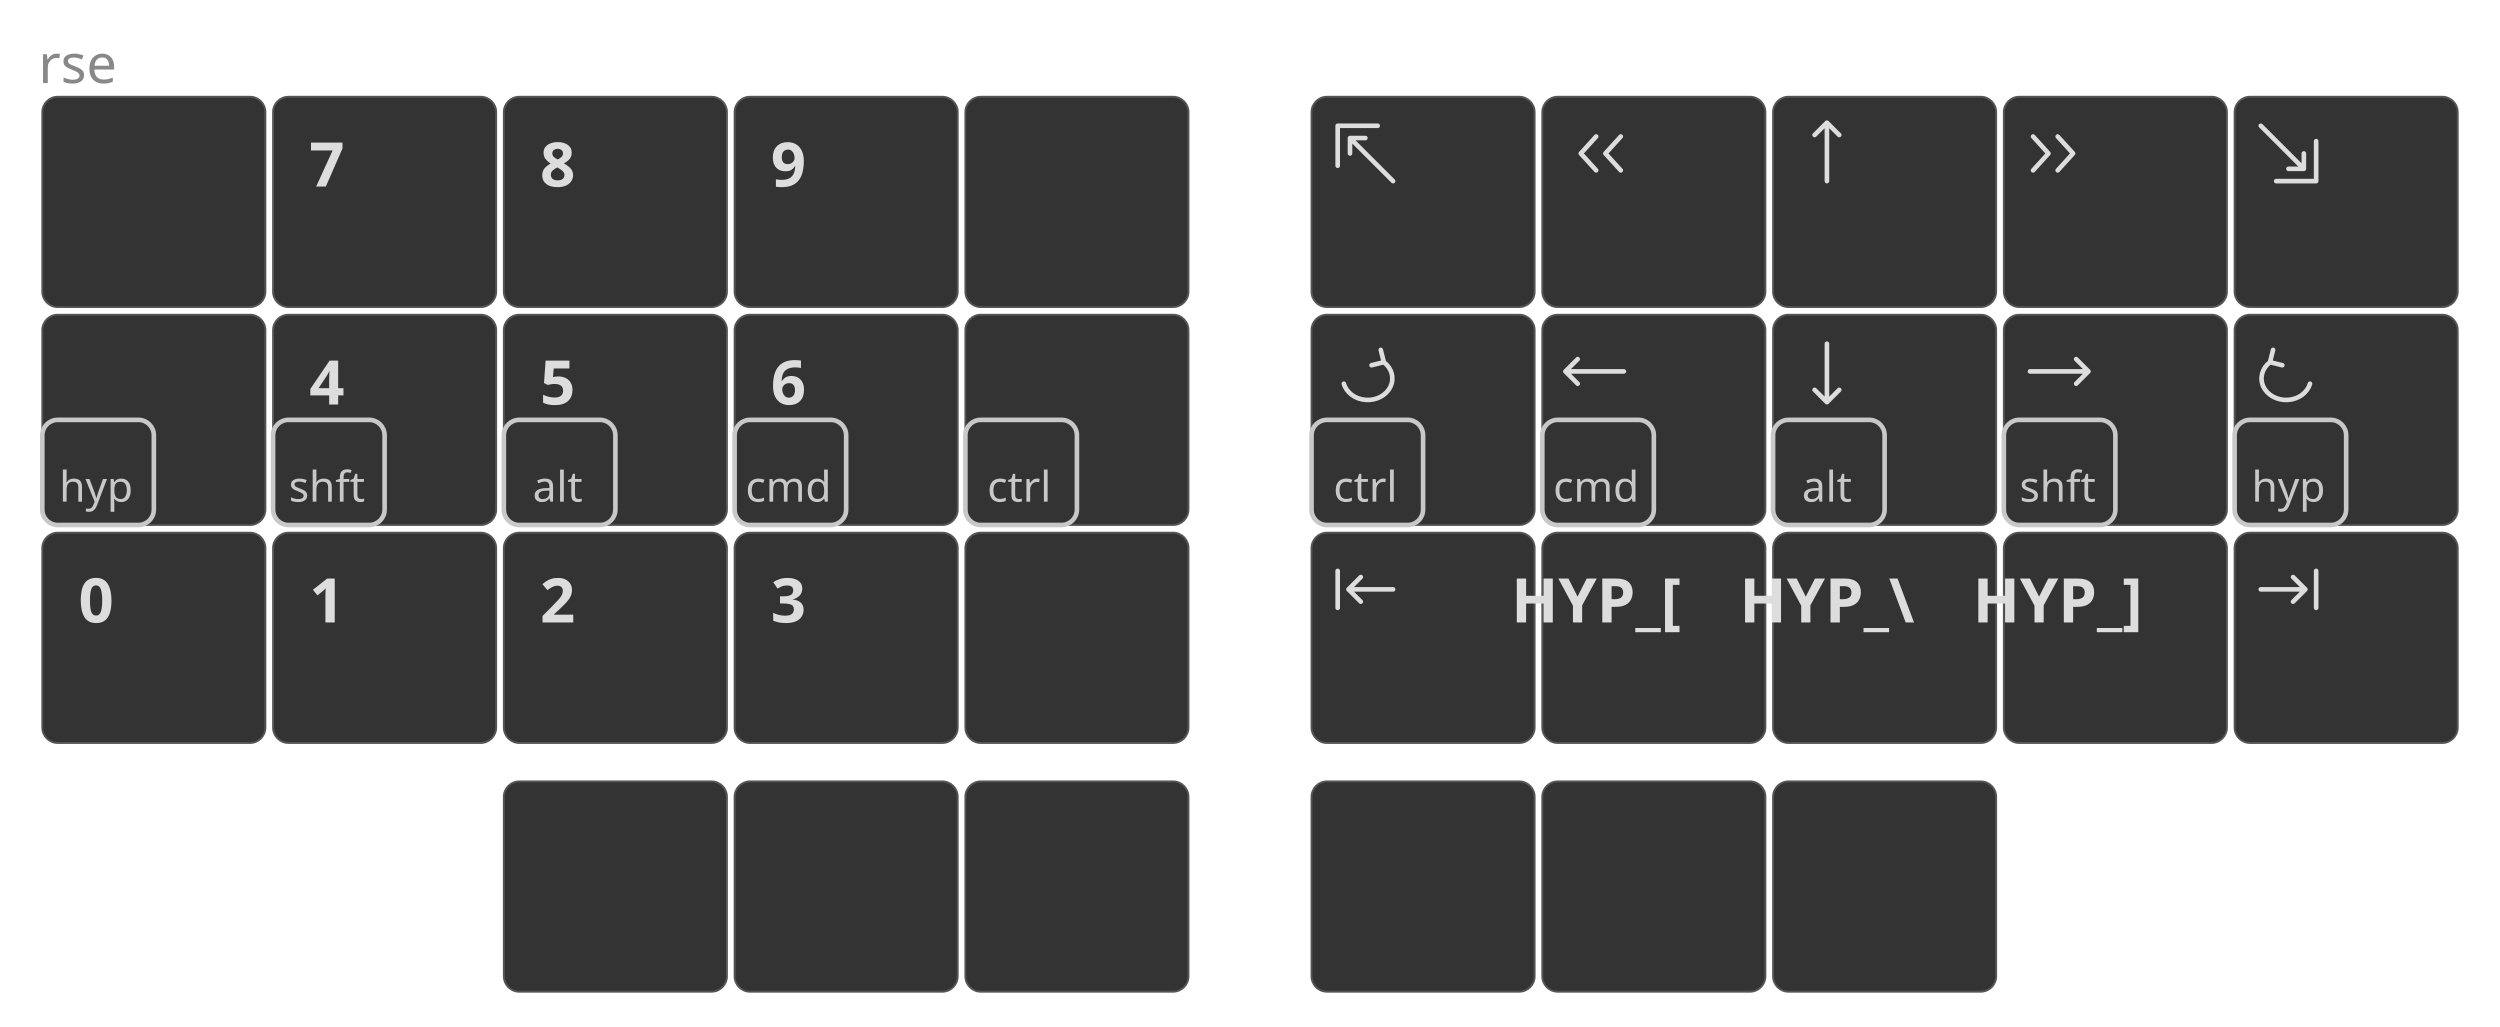
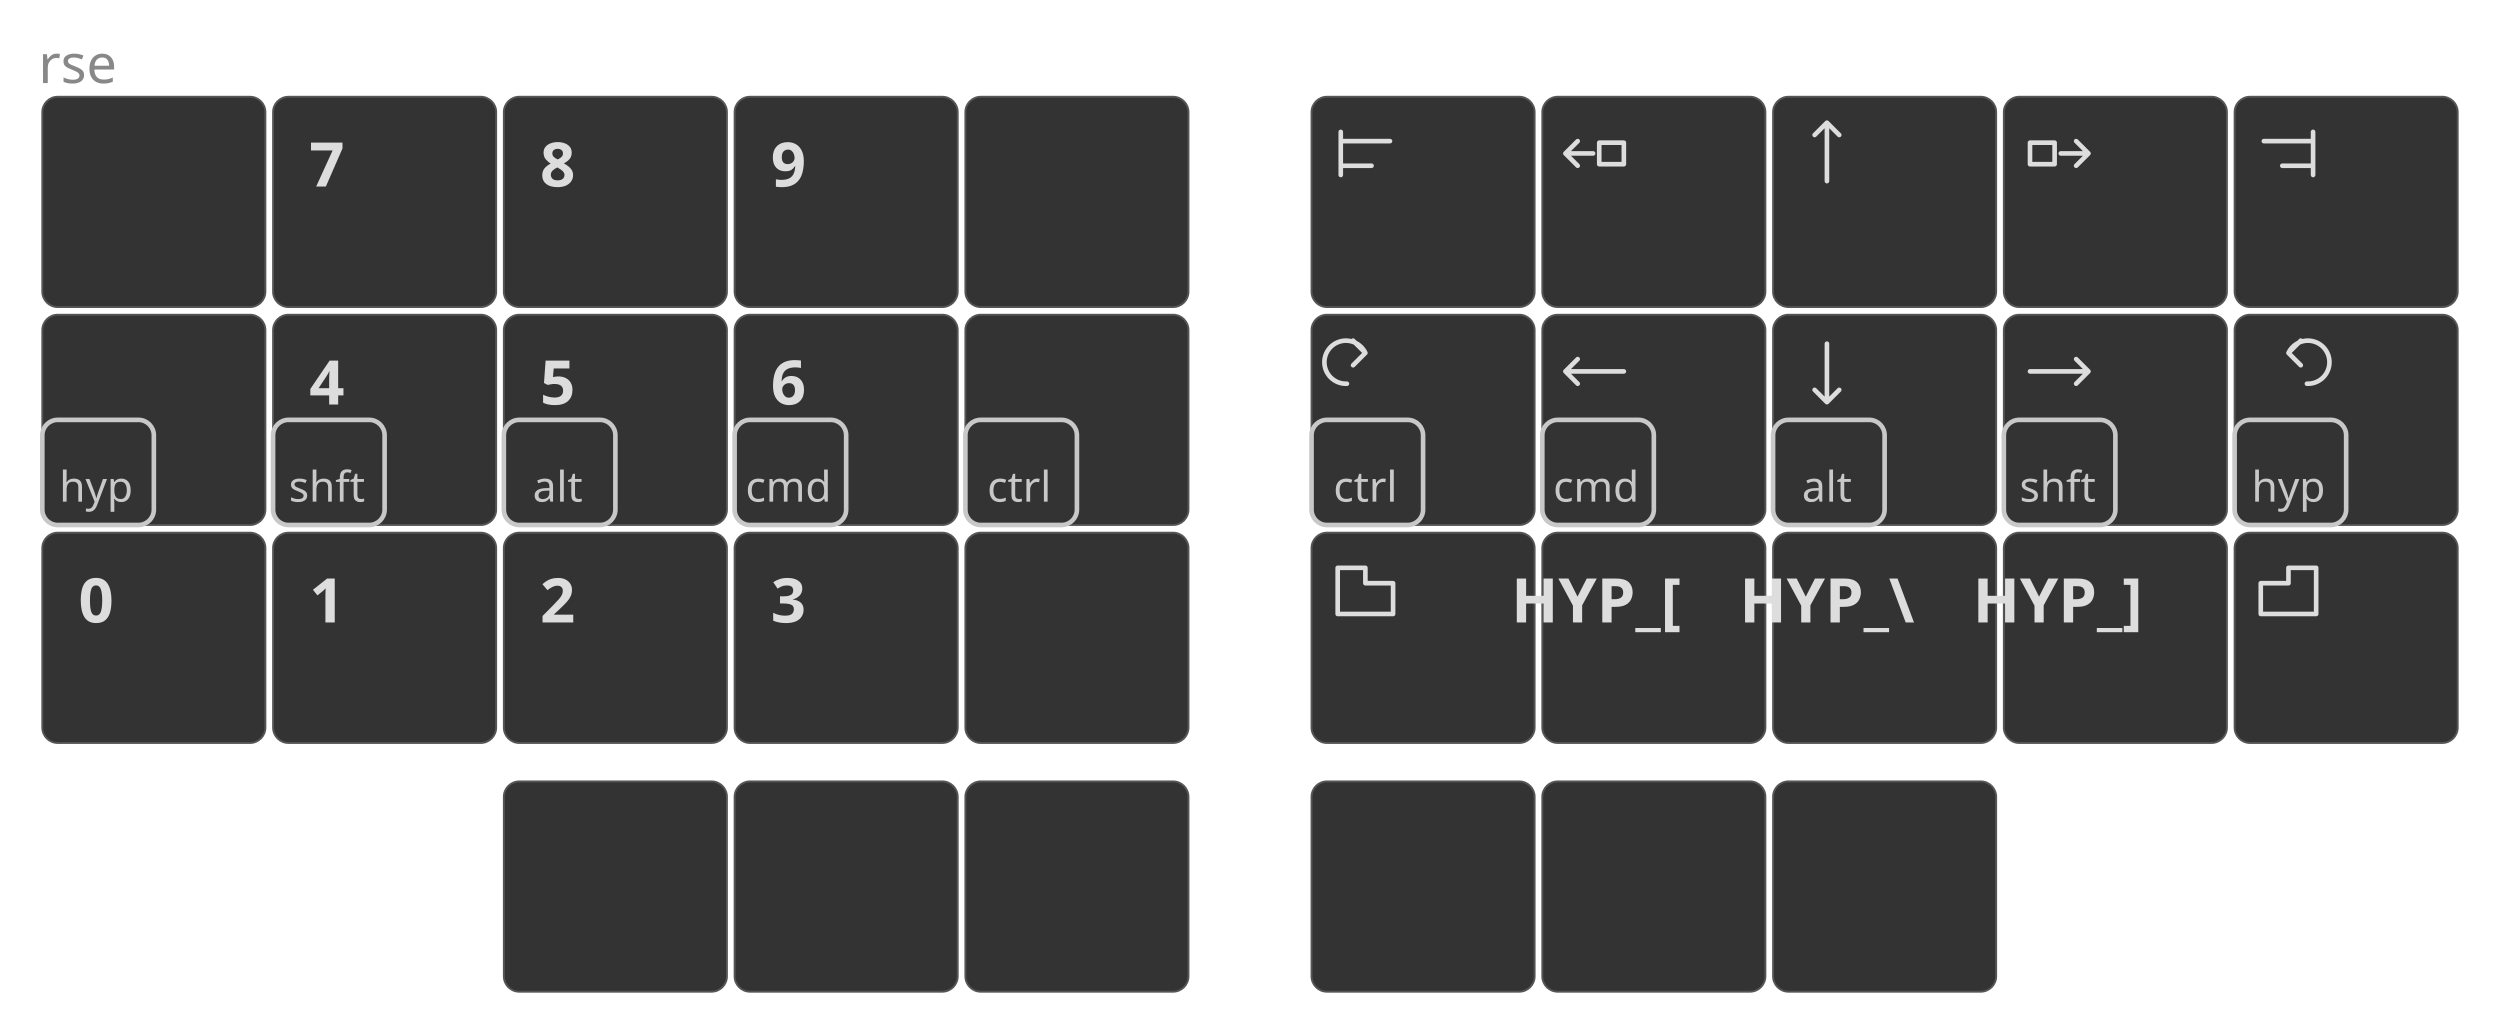
<svg xmlns="http://www.w3.org/2000/svg" class="keymap" width="650" height="267" viewBox="-10 -24 650.0 266.68">
  <style>svg.keymap { background: #1e1e2e; font-family: sans-serif; }
    rect.keycap { fill: #333333; stroke: #555555; stroke-width: 0.5px; }
    text { fill: #c8c8c8; text-anchor: middle; dominant-baseline: central; }
    text.base { font-size: 16px; font-weight: 600; fill: #dddddd; }
    text.hold { font-size: 11px; }
    text.sym { font-size: 13px; fill: #9999ff; }
    text.num { font-size: 13px; fill: #ee9944; }
    text.oneshot { font-size: 12px; font-weight: 600; }
    use.glyph { fill: none; stroke: #c8c8c8; stroke-width: 2.5px;
                stroke-linecap: round; stroke-linejoin: round; }
    use.glyph.base { stroke: #dddddd; stroke-width: 3px; }
    use.glyph.sym { stroke: #9999ff; }
    use.glyph.num { stroke: #ee9944; }
    rect.hold-box { stroke-width: 1.2px; }
    rect.hold-box.tap-preferred.mod { fill: none; stroke: #c8c8c8; }
    rect.hold-box.tap-preferred.sym { fill: none; stroke: #9999ff; }
    rect.hold-box.tap-preferred.nav { fill: none; stroke: #ee9944; }
    rect.hold-box.hold-preferred.mod { fill: #666666; stroke: #666666; }
    rect.hold-box.hold-preferred.sym { fill: #6666bb; stroke: #6666bb; }
    rect.hold-box.hold-preferred.nav { fill: #aa7755; stroke: #aa7755; }
    rect.hold-box.oneshot.mod { fill: #666666; stroke: #666666; }
    rect.hold-box.oneshot.sym { fill: #6666bb; stroke: #6666bb; }
    rect.hold-box.oneshot.nav { fill: #aa7755; stroke: #aa7755; }
    text.hold.hold-preferred.mod, text.oneshot.mod { fill: #eeeeee; font-weight: 700; }
    text.hold.hold-preferred.sym, text.oneshot.sym,
    text.hold.hold-preferred.nav, text.oneshot.nav { fill: #1a1a1a; font-weight: 700; }
    text.hold.tap-preferred { fill: #c8c8c8; }
    text.title { font-size: 14px; fill: #888888; text-anchor: start; }</style>
  <defs>
    <path id="glyph_backspace" class="symbol" transform="scale(0.4) translate(-24,-30)" d="M22,19l10,10 M22,29l10-10 M6,24l10,13h26v-26h-26z" />
    <path id="glyph_delete-word" class="symbol" transform="scale(0.4) translate(-24,-30)" d="M22,19l10,10 M22,29l10-10 M6,24l10,13h26v-26h-26z M6,17l-6,7,6,7" />
    <path id="glyph_return" class="symbol" transform="scale(0.4) translate(-24,-30)" d="M42,13V27H6 m8-8l-8,8l8,8" />
    <path id="glyph_space" class="symbol" transform="scale(0.4) translate(-24,-30)" d="M42,24V32H6V24" />
    <path id="glyph_escape" class="symbol" transform="scale(0.4) translate(-24,-30)" d="M24,24l-18-18 m0,10v-10h10 M24,6A18,18,0,1,1,6,24" />
    <path id="glyph_up" class="symbol" transform="scale(0.4) translate(-24,-30)" d="M24,42v-36 m-8,6l8-8l8,8" />
    <path id="glyph_down" class="symbol" transform="scale(0.4) translate(-24,-30)" d="M24,6v36 m-8,-6l8,8l8-8" />
    <path id="glyph_left" class="symbol" transform="scale(0.4) translate(-24,-30)" d="M42,24h-36 m6-8l-8,8l8,8" />
    <path id="glyph_right" class="symbol" transform="scale(0.4) translate(-24,-30)" d="M6,24h36 m-6-8l8,8l-8,8" />
-     <path id="glyph_tab" class="symbol" transform="scale(0.4) translate(-24,-30)" d="M6,24h27 m-6-8l8,8l-8,8 M42,12V36" />
-     <path id="glyph_btab" class="symbol" transform="scale(0.4) translate(-24,-30)" d="M42,24h-27 m6-8l-8,8l8,8 M6,12V36" />
-     <path id="glyph_home" class="symbol" transform="scale(0.4) translate(-24,-30)" d="M42,42l-28-28 m0,10v-10h10 m8-8h-26v26" />
-     <path id="glyph_end" class="symbol" transform="scale(0.4) translate(-24,-30)" d="M6,6l28,28 m0-10v10h-10 m-8,8h26v-26" />
-     <path id="glyph_word-right" class="symbol" transform="scale(0.4) translate(-24,-30)" d="M8,13l10,11-10,11 M24,13l10,11-10,11" />
-     <path id="glyph_word-left" class="symbol" transform="scale(0.4) translate(-24,-30)" d="M40,13l-10,11,10,11 M24,13l-10,11,10,11" />
-     <path id="glyph_hist-fwd" class="symbol" transform="scale(0.4) translate(-24,-30)" d="M10,32A16,14,0,1,0,36,18 m-2,-8l2,8l-8,2" />
-     <path id="glyph_hist-back" class="symbol" transform="scale(0.4) translate(-24,-30)" d="M38,32A16,14,0,1,1,12,18 m2,-8l-2,8l8,2" />
+     <path id="glyph_tab" class="symbol" transform="scale(0.4) translate(-24,-30)" d="M6,12H32m-5-6l7,6l-7,6 M6,36H32m-5-6l7,6l-7,6 M42,8v32" />
+     <path id="glyph_btab" class="symbol" transform="scale(0.4) translate(-24,-30)" d="M42,12H16m5-6l-7,6l7,6 M42,36H16m5-6l-7,6l7,6 M6,8v32" />
+     <path id="glyph_home" class="symbol" transform="scale(0.4) translate(-24,-30)" d="M8,10v28 M8,16h32 M8,32h20" />
+     <path id="glyph_end" class="symbol" transform="scale(0.4) translate(-24,-30)" d="M40,10v28 M8,16h32 M20,32h20" />
+     <path id="glyph_word-left" class="symbol" transform="scale(0.4) translate(-24,-30)" d="M22,24h-16m6-8l-8,8l8,8 M26,17h16v14h-16z" />
+     <path id="glyph_word-right" class="symbol" transform="scale(0.4) translate(-24,-30)" d="M6,17h16v14h-16z M26,24h16m-6-8l8,8l-8,8" />
+     <path id="glyph_hist-back" class="symbol" transform="scale(0.4) translate(-24,-30)" d="M36,32A14,14 0 1 0 24,12m8-8l-8,8l8,8" />
+     <path id="glyph_hist-fwd" class="symbol" transform="scale(0.4) translate(-24,-30)" d="M12,32A14,14 0 1 1 24,12m-8-8l8,8l-8,8" />
+     <path id="glyph_app-tab-prev" class="symbol" transform="scale(0.4) translate(-24,-30)" d="M6,10h18v10h18v20H6z" />
+     <path id="glyph_app-tab-next" class="symbol" transform="scale(0.4) translate(-24,-30)" d="M6,20h18v-10h18v30H6z" />
  </defs>
  <text class="title" x="0" y="-8">rse</text>
  <g transform="translate(0.00,0.00)">
    <rect class="keycap" x="1.0" y="1.0" width="58.0" height="54.67" rx="4.0" ry="4.0" />
  </g>
  <g transform="translate(60.00,0.00)">
    <rect class="keycap" x="1.0" y="1.0" width="58.0" height="54.67" rx="4.0" ry="4.0" />
    <text class="base" x="15.0" y="18.134">7</text>
  </g>
  <g transform="translate(120.00,0.00)">
    <rect class="keycap" x="1.0" y="1.0" width="58.0" height="54.67" rx="4.0" ry="4.0" />
    <text class="base" x="15.0" y="18.134">8</text>
  </g>
  <g transform="translate(180.00,0.00)">
    <rect class="keycap" x="1.0" y="1.0" width="58.0" height="54.67" rx="4.0" ry="4.0" />
    <text class="base" x="15.0" y="18.134">9</text>
  </g>
  <g transform="translate(240.00,0.00)">
    <rect class="keycap" x="1.0" y="1.0" width="58.0" height="54.67" rx="4.0" ry="4.0" />
  </g>
  <g transform="translate(330.00,0.00)">
    <rect class="keycap" x="1.0" y="1.0" width="58.0" height="54.67" rx="4.0" ry="4.0" />
    <use class="glyph base" href="#glyph_home" x="15.0" y="18.134" />
  </g>
  <g transform="translate(390.00,0.00)">
    <rect class="keycap" x="1.0" y="1.0" width="58.0" height="54.67" rx="4.0" ry="4.0" />
    <use class="glyph base" href="#glyph_word-left" x="15.0" y="18.134" />
  </g>
  <g transform="translate(450.00,0.00)">
    <rect class="keycap" x="1.0" y="1.0" width="58.0" height="54.67" rx="4.0" ry="4.0" />
    <use class="glyph base" href="#glyph_up" x="15.0" y="18.134" />
  </g>
  <g transform="translate(510.00,0.00)">
    <rect class="keycap" x="1.0" y="1.0" width="58.0" height="54.67" rx="4.0" ry="4.0" />
    <use class="glyph base" href="#glyph_word-right" x="15.0" y="18.134" />
  </g>
  <g transform="translate(570.00,0.00)">
    <rect class="keycap" x="1.0" y="1.0" width="58.0" height="54.67" rx="4.0" ry="4.0" />
    <use class="glyph base" href="#glyph_end" x="15.0" y="18.134" />
  </g>
  <g transform="translate(0.00,56.67)">
    <rect class="keycap" x="1.0" y="1.0" width="58.0" height="54.67" rx="4.0" ry="4.0" />
    <rect class="hold-box tap-preferred mod" x="1.0" y="28.335" width="29.0" height="27.335" rx="4.0" ry="4.0" />
    <text class="hold tap-preferred mod" x="15.0" y="45.336">hyp</text>
  </g>
  <g transform="translate(60.00,56.67)">
    <rect class="keycap" x="1.0" y="1.0" width="58.0" height="54.67" rx="4.0" ry="4.0" />
    <rect class="hold-box tap-preferred mod" x="1.0" y="28.335" width="29.0" height="27.335" rx="4.0" ry="4.0" />
    <text class="base" x="15.0" y="18.134">4</text>
    <text class="hold tap-preferred mod" x="15.0" y="45.336">shft</text>
  </g>
  <g transform="translate(120.00,56.67)">
    <rect class="keycap" x="1.0" y="1.0" width="58.0" height="54.67" rx="4.0" ry="4.0" />
    <rect class="hold-box tap-preferred mod" x="1.0" y="28.335" width="29.0" height="27.335" rx="4.0" ry="4.0" />
    <text class="base" x="15.0" y="18.134">5</text>
    <text class="hold tap-preferred mod" x="15.0" y="45.336">alt</text>
  </g>
  <g transform="translate(180.00,56.67)">
    <rect class="keycap" x="1.0" y="1.0" width="58.0" height="54.67" rx="4.0" ry="4.0" />
    <rect class="hold-box tap-preferred mod" x="1.0" y="28.335" width="29.0" height="27.335" rx="4.0" ry="4.0" />
    <text class="base" x="15.0" y="18.134">6</text>
    <text class="hold tap-preferred mod" x="15.0" y="45.336">cmd</text>
  </g>
  <g transform="translate(240.00,56.67)">
    <rect class="keycap" x="1.0" y="1.0" width="58.0" height="54.67" rx="4.0" ry="4.0" />
    <rect class="hold-box tap-preferred mod" x="1.0" y="28.335" width="29.0" height="27.335" rx="4.0" ry="4.0" />
    <text class="hold tap-preferred mod" x="15.0" y="45.336">ctrl</text>
  </g>
  <g transform="translate(330.00,56.67)">
    <rect class="keycap" x="1.0" y="1.0" width="58.0" height="54.67" rx="4.0" ry="4.0" />
    <rect class="hold-box tap-preferred mod" x="1.0" y="28.335" width="29.0" height="27.335" rx="4.0" ry="4.0" />
    <use class="glyph base" href="#glyph_hist-fwd" x="15.0" y="18.134" />
    <text class="hold tap-preferred mod" x="15.0" y="45.336">ctrl</text>
  </g>
  <g transform="translate(390.00,56.67)">
    <rect class="keycap" x="1.0" y="1.0" width="58.0" height="54.67" rx="4.0" ry="4.0" />
    <rect class="hold-box tap-preferred mod" x="1.0" y="28.335" width="29.0" height="27.335" rx="4.0" ry="4.0" />
    <use class="glyph base" href="#glyph_left" x="15.0" y="18.134" />
    <text class="hold tap-preferred mod" x="15.0" y="45.336">cmd</text>
  </g>
  <g transform="translate(450.00,56.67)">
    <rect class="keycap" x="1.0" y="1.0" width="58.0" height="54.67" rx="4.0" ry="4.0" />
    <rect class="hold-box tap-preferred mod" x="1.0" y="28.335" width="29.0" height="27.335" rx="4.0" ry="4.0" />
    <use class="glyph base" href="#glyph_down" x="15.0" y="18.134" />
    <text class="hold tap-preferred mod" x="15.0" y="45.336">alt</text>
  </g>
  <g transform="translate(510.00,56.67)">
    <rect class="keycap" x="1.0" y="1.0" width="58.0" height="54.67" rx="4.0" ry="4.0" />
    <rect class="hold-box tap-preferred mod" x="1.0" y="28.335" width="29.0" height="27.335" rx="4.0" ry="4.0" />
    <use class="glyph base" href="#glyph_right" x="15.0" y="18.134" />
    <text class="hold tap-preferred mod" x="15.0" y="45.336">shft</text>
  </g>
  <g transform="translate(570.00,56.67)">
    <rect class="keycap" x="1.0" y="1.0" width="58.0" height="54.67" rx="4.0" ry="4.0" />
    <rect class="hold-box tap-preferred mod" x="1.0" y="28.335" width="29.0" height="27.335" rx="4.0" ry="4.0" />
    <use class="glyph base" href="#glyph_hist-back" x="15.0" y="18.134" />
    <text class="hold tap-preferred mod" x="15.0" y="45.336">hyp</text>
  </g>
  <g transform="translate(0.00,113.34)">
    <rect class="keycap" x="1.0" y="1.0" width="58.0" height="54.67" rx="4.0" ry="4.0" />
    <text class="base" x="15.0" y="18.134">0</text>
  </g>
  <g transform="translate(60.00,113.34)">
    <rect class="keycap" x="1.0" y="1.0" width="58.0" height="54.67" rx="4.0" ry="4.0" />
    <text class="base" x="15.0" y="18.134">1</text>
  </g>
  <g transform="translate(120.00,113.34)">
    <rect class="keycap" x="1.0" y="1.0" width="58.0" height="54.67" rx="4.0" ry="4.0" />
    <text class="base" x="15.0" y="18.134">2</text>
  </g>
  <g transform="translate(180.00,113.34)">
    <rect class="keycap" x="1.0" y="1.0" width="58.0" height="54.67" rx="4.0" ry="4.0" />
    <text class="base" x="15.0" y="18.134">3</text>
  </g>
  <g transform="translate(240.00,113.34)">
    <rect class="keycap" x="1.0" y="1.0" width="58.0" height="54.67" rx="4.0" ry="4.0" />
  </g>
  <g transform="translate(330.00,113.34)">
    <rect class="keycap" x="1.0" y="1.0" width="58.0" height="54.67" rx="4.0" ry="4.0" />
-     <use class="glyph base" href="#glyph_btab" x="15.0" y="18.134" />
+     <use class="glyph base" href="#glyph_app-tab-prev" x="15.0" y="18.134" />
  </g>
  <g transform="translate(390.00,113.34)">
    <rect class="keycap" x="1.0" y="1.0" width="58.0" height="54.67" rx="4.0" ry="4.0" />
    <text class="base" x="15.0" y="18.134">HYP_[</text>
  </g>
  <g transform="translate(450.00,113.34)">
    <rect class="keycap" x="1.0" y="1.0" width="58.0" height="54.67" rx="4.0" ry="4.0" />
    <text class="base" x="15.0" y="18.134">HYP_\</text>
  </g>
  <g transform="translate(510.00,113.34)">
    <rect class="keycap" x="1.0" y="1.0" width="58.0" height="54.67" rx="4.0" ry="4.0" />
    <text class="base" x="15.0" y="18.134">HYP_]</text>
  </g>
  <g transform="translate(570.00,113.34)">
    <rect class="keycap" x="1.0" y="1.0" width="58.0" height="54.67" rx="4.0" ry="4.0" />
-     <use class="glyph base" href="#glyph_tab" x="15.0" y="18.134" />
+     <use class="glyph base" href="#glyph_app-tab-next" x="15.0" y="18.134" />
  </g>
  <g transform="translate(120.00,178.01)">
    <rect class="keycap" x="1.0" y="1.0" width="58.0" height="54.67" rx="4.0" ry="4.0" />
  </g>
  <g transform="translate(180.00,178.01)">
    <rect class="keycap" x="1.0" y="1.0" width="58.0" height="54.67" rx="4.0" ry="4.0" />
  </g>
  <g transform="translate(240.00,178.01)">
    <rect class="keycap" x="1.0" y="1.0" width="58.0" height="54.67" rx="4.0" ry="4.0" />
  </g>
  <g transform="translate(330.00,178.01)">
    <rect class="keycap" x="1.0" y="1.0" width="58.0" height="54.67" rx="4.0" ry="4.0" />
  </g>
  <g transform="translate(390.00,178.01)">
    <rect class="keycap" x="1.0" y="1.0" width="58.0" height="54.67" rx="4.0" ry="4.0" />
  </g>
  <g transform="translate(450.00,178.01)">
    <rect class="keycap" x="1.0" y="1.0" width="58.0" height="54.67" rx="4.0" ry="4.0" />
  </g>
</svg>
